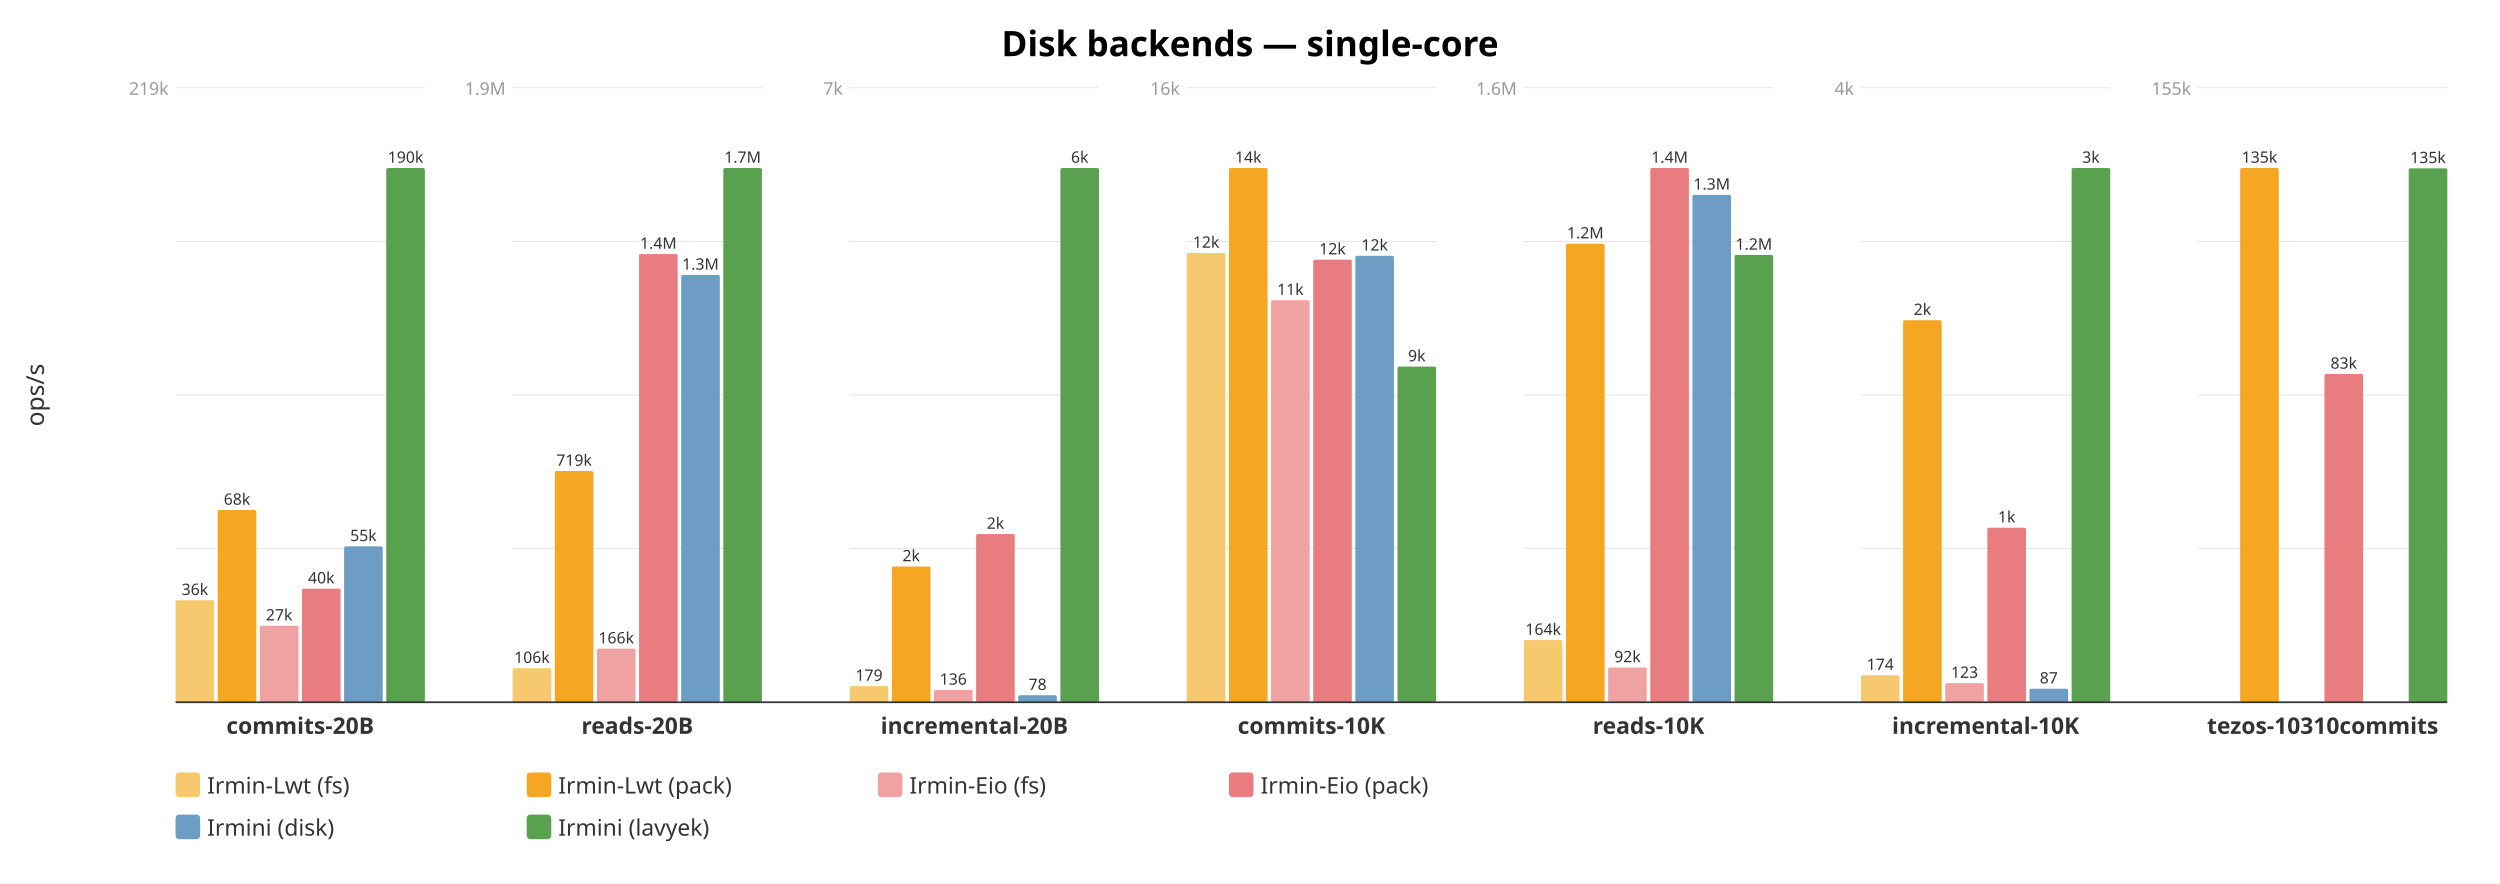
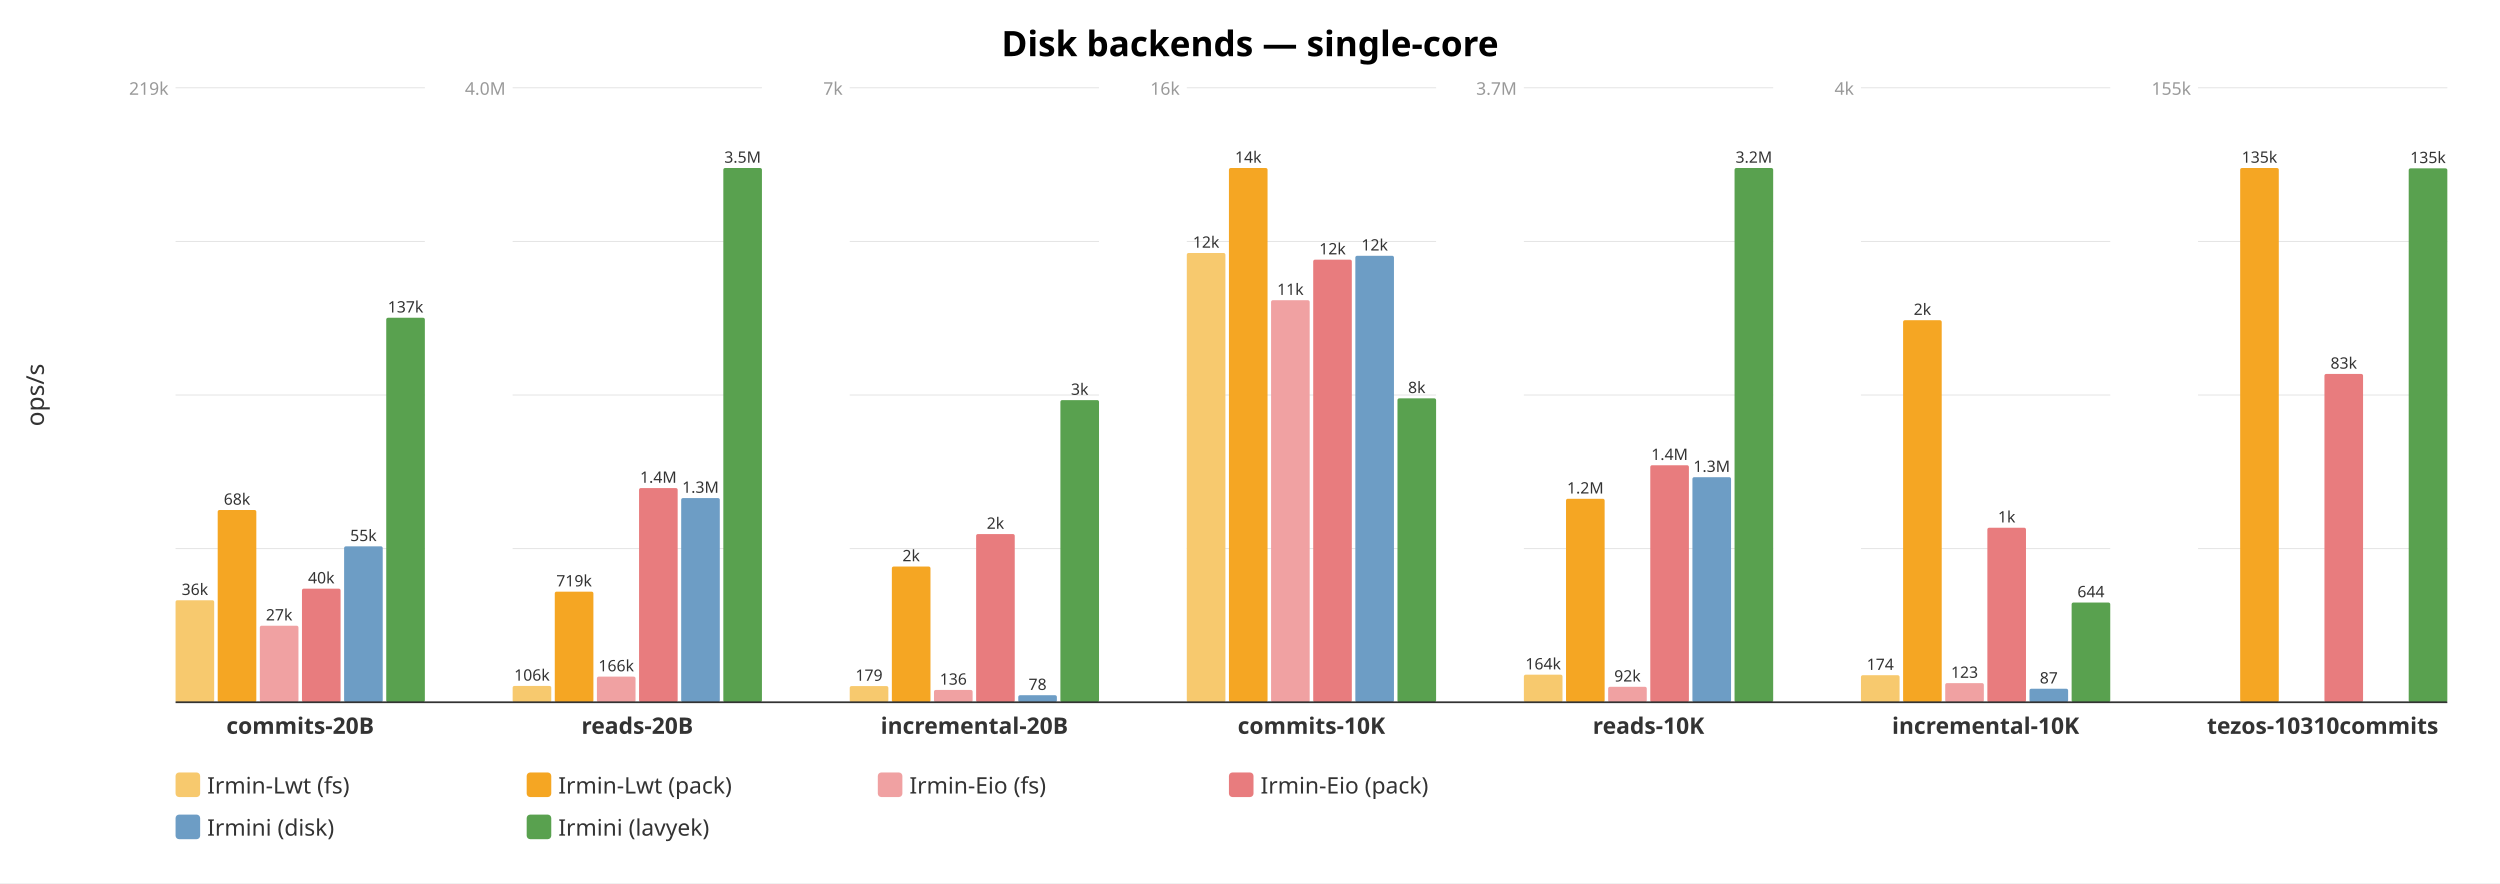
<svg xmlns="http://www.w3.org/2000/svg" width="1424" height="503" font-family="system-ui, sans-serif" font-size="14">
  <rect width="1424" height="503" fill="white" />
  <defs>
</defs>
  <text x="712.0" y="32" text-anchor="middle" font-size="20" font-weight="bold">Disk backends — single-core</text>
  <g transform="translate(100,50)">
    <text x="-75" y="175.0" text-anchor="middle" font-size="14" fill="#333" transform="rotate(-90,-75,175.0)">ops/s</text>
    <line x1="0" y1="262.5" x2="142" y2="262.5" stroke="#e0e0e0" stroke-width="0.5" />
    <line x1="0" y1="175.0" x2="142" y2="175.0" stroke="#e0e0e0" stroke-width="0.5" />
    <line x1="0" y1="87.5" x2="142" y2="87.5" stroke="#e0e0e0" stroke-width="0.5" />
    <line x1="0" y1="0.0" x2="142" y2="0.0" stroke="#e0e0e0" stroke-width="0.5" />
    <text x="-4.0" y="4.0" text-anchor="end" font-size="10" fill="#999">219k</text>
    <rect x="0.0" y="291.9" width="22" height="58.1" fill="#f7c96e" rx="1" />
    <text x="11.0" y="288.9" text-anchor="middle" font-size="9" fill="#333">36k</text>
    <rect x="24.0" y="240.5" width="22" height="109.5" fill="#f5a623" rx="1" />
    <text x="35.0" y="237.5" text-anchor="middle" font-size="9" fill="#333">68k</text>
    <rect x="48.0" y="306.4" width="22" height="43.6" fill="#f0a1a2" rx="1" />
    <text x="59.0" y="303.4" text-anchor="middle" font-size="9" fill="#333">27k</text>
    <rect x="72.0" y="285.3" width="22" height="64.7" fill="#e87c7e" rx="1" />
    <text x="83.0" y="282.3" text-anchor="middle" font-size="9" fill="#333">40k</text>
    <rect x="96.0" y="261.2" width="22" height="88.8" fill="#6d9dc5" rx="1" />
    <text x="107.0" y="258.2" text-anchor="middle" font-size="9" fill="#333">55k</text>
-     <rect x="120.0" y="45.7" width="22" height="304.3" fill="#59a14f" rx="1" />
-     <text x="131.0" y="42.7" text-anchor="middle" font-size="9" fill="#333">190k</text>
+     <rect x="120.0" y="131.0" width="22" height="219.0" fill="#59a14f" rx="1" />
+     <text x="131.0" y="128.0" text-anchor="middle" font-size="9" fill="#333">137k</text>
    <text x="71.0" y="368" text-anchor="middle" font-size="13" font-weight="bold" fill="#333">commits-20B</text>
    <line x1="192" y1="262.5" x2="334" y2="262.5" stroke="#e0e0e0" stroke-width="0.5" />
    <line x1="192" y1="175.0" x2="334" y2="175.0" stroke="#e0e0e0" stroke-width="0.5" />
    <line x1="192" y1="87.5" x2="334" y2="87.5" stroke="#e0e0e0" stroke-width="0.5" />
    <line x1="192" y1="0.0" x2="334" y2="0.0" stroke="#e0e0e0" stroke-width="0.5" />
-     <text x="188.0" y="4.0" text-anchor="end" font-size="10" fill="#999">1.9M</text>
-     <rect x="192.0" y="330.6" width="22" height="19.4" fill="#f7c96e" rx="1" />
-     <text x="203.0" y="327.6" text-anchor="middle" font-size="9" fill="#333">106k</text>
-     <rect x="216.0" y="218.3" width="22" height="131.7" fill="#f5a623" rx="1" />
-     <text x="227.0" y="215.3" text-anchor="middle" font-size="9" fill="#333">719k</text>
-     <rect x="240.0" y="319.5" width="22" height="30.5" fill="#f0a1a2" rx="1" />
-     <text x="251.0" y="316.5" text-anchor="middle" font-size="9" fill="#333">166k</text>
-     <rect x="264.0" y="94.7" width="22" height="255.3" fill="#e87c7e" rx="1" />
-     <text x="275.0" y="91.7" text-anchor="middle" font-size="9" fill="#333">1.4M</text>
-     <rect x="288.0" y="106.6" width="22" height="243.4" fill="#6d9dc5" rx="1" />
-     <text x="299.0" y="103.6" text-anchor="middle" font-size="9" fill="#333">1.3M</text>
+     <text x="188.0" y="4.0" text-anchor="end" font-size="10" fill="#999">4.0M</text>
+     <rect x="192.0" y="340.7" width="22" height="9.3" fill="#f7c96e" rx="1" />
+     <text x="203.0" y="337.7" text-anchor="middle" font-size="9" fill="#333">106k</text>
+     <rect x="216.0" y="287.0" width="22" height="63.0" fill="#f5a623" rx="1" />
+     <text x="227.0" y="284.0" text-anchor="middle" font-size="9" fill="#333">719k</text>
+     <rect x="240.0" y="335.4" width="22" height="14.6" fill="#f0a1a2" rx="1" />
+     <text x="251.0" y="332.4" text-anchor="middle" font-size="9" fill="#333">166k</text>
+     <rect x="264.0" y="228.0" width="22" height="122.0" fill="#e87c7e" rx="1" />
+     <text x="275.0" y="225.0" text-anchor="middle" font-size="9" fill="#333">1.4M</text>
+     <rect x="288.0" y="233.7" width="22" height="116.3" fill="#6d9dc5" rx="1" />
+     <text x="299.0" y="230.7" text-anchor="middle" font-size="9" fill="#333">1.3M</text>
    <rect x="312.0" y="45.7" width="22" height="304.3" fill="#59a14f" rx="1" />
-     <text x="323.0" y="42.7" text-anchor="middle" font-size="9" fill="#333">1.7M</text>
+     <text x="323.0" y="42.7" text-anchor="middle" font-size="9" fill="#333">3.5M</text>
    <text x="263.0" y="368" text-anchor="middle" font-size="13" font-weight="bold" fill="#333">reads-20B</text>
    <line x1="384" y1="262.5" x2="526" y2="262.5" stroke="#e0e0e0" stroke-width="0.5" />
    <line x1="384" y1="175.0" x2="526" y2="175.0" stroke="#e0e0e0" stroke-width="0.5" />
    <line x1="384" y1="87.5" x2="526" y2="87.5" stroke="#e0e0e0" stroke-width="0.5" />
    <line x1="384" y1="0.0" x2="526" y2="0.0" stroke="#e0e0e0" stroke-width="0.5" />
    <text x="380.0" y="4.0" text-anchor="end" font-size="10" fill="#999">7k</text>
    <rect x="384.0" y="340.8" width="22" height="9.2" fill="#f7c96e" rx="1" />
    <text x="395.0" y="337.8" text-anchor="middle" font-size="9" fill="#333">179</text>
    <rect x="408.0" y="272.7" width="22" height="77.3" fill="#f5a623" rx="1" />
    <text x="419.0" y="269.7" text-anchor="middle" font-size="9" fill="#333">2k</text>
    <rect x="432.0" y="343.0" width="22" height="7.0" fill="#f0a1a2" rx="1" />
    <text x="443.0" y="340.0" text-anchor="middle" font-size="9" fill="#333">136</text>
    <rect x="456.0" y="254.2" width="22" height="95.8" fill="#e87c7e" rx="1" />
    <text x="467.0" y="251.2" text-anchor="middle" font-size="9" fill="#333">2k</text>
    <rect x="480.0" y="346.0" width="22" height="4.0" fill="#6d9dc5" rx="1" />
    <text x="491.0" y="343.0" text-anchor="middle" font-size="9" fill="#333">78</text>
-     <rect x="504.0" y="45.7" width="22" height="304.3" fill="#59a14f" rx="1" />
-     <text x="515.0" y="42.7" text-anchor="middle" font-size="9" fill="#333">6k</text>
+     <rect x="504.0" y="177.9" width="22" height="172.1" fill="#59a14f" rx="1" />
+     <text x="515.0" y="174.9" text-anchor="middle" font-size="9" fill="#333">3k</text>
    <text x="455.0" y="368" text-anchor="middle" font-size="13" font-weight="bold" fill="#333">incremental-20B</text>
    <line x1="576" y1="262.5" x2="718" y2="262.5" stroke="#e0e0e0" stroke-width="0.5" />
    <line x1="576" y1="175.0" x2="718" y2="175.0" stroke="#e0e0e0" stroke-width="0.5" />
    <line x1="576" y1="87.5" x2="718" y2="87.5" stroke="#e0e0e0" stroke-width="0.5" />
    <line x1="576" y1="0.0" x2="718" y2="0.0" stroke="#e0e0e0" stroke-width="0.5" />
    <text x="572.0" y="4.0" text-anchor="end" font-size="10" fill="#999">16k</text>
    <rect x="576.0" y="94.1" width="22" height="255.9" fill="#f7c96e" rx="1" />
    <text x="587.0" y="91.1" text-anchor="middle" font-size="9" fill="#333">12k</text>
    <rect x="600.0" y="45.7" width="22" height="304.3" fill="#f5a623" rx="1" />
    <text x="611.0" y="42.7" text-anchor="middle" font-size="9" fill="#333">14k</text>
    <rect x="624.0" y="121.0" width="22" height="229.0" fill="#f0a1a2" rx="1" />
    <text x="635.0" y="118.0" text-anchor="middle" font-size="9" fill="#333">11k</text>
    <rect x="648.0" y="97.9" width="22" height="252.1" fill="#e87c7e" rx="1" />
    <text x="659.0" y="94.9" text-anchor="middle" font-size="9" fill="#333">12k</text>
    <rect x="672.0" y="95.7" width="22" height="254.3" fill="#6d9dc5" rx="1" />
    <text x="683.0" y="92.7" text-anchor="middle" font-size="9" fill="#333">12k</text>
-     <rect x="696.0" y="158.8" width="22" height="191.2" fill="#59a14f" rx="1" />
-     <text x="707.0" y="155.8" text-anchor="middle" font-size="9" fill="#333">9k</text>
+     <rect x="696.0" y="176.9" width="22" height="173.1" fill="#59a14f" rx="1" />
+     <text x="707.0" y="173.9" text-anchor="middle" font-size="9" fill="#333">8k</text>
    <text x="647.0" y="368" text-anchor="middle" font-size="13" font-weight="bold" fill="#333">commits-10K</text>
    <line x1="768" y1="262.5" x2="910" y2="262.5" stroke="#e0e0e0" stroke-width="0.5" />
    <line x1="768" y1="175.0" x2="910" y2="175.0" stroke="#e0e0e0" stroke-width="0.5" />
    <line x1="768" y1="87.5" x2="910" y2="87.5" stroke="#e0e0e0" stroke-width="0.5" />
    <line x1="768" y1="0.0" x2="910" y2="0.0" stroke="#e0e0e0" stroke-width="0.5" />
-     <text x="764.0" y="4.0" text-anchor="end" font-size="10" fill="#999">1.6M</text>
-     <rect x="768.0" y="314.6" width="22" height="35.4" fill="#f7c96e" rx="1" />
-     <text x="779.0" y="311.6" text-anchor="middle" font-size="9" fill="#333">164k</text>
-     <rect x="792.0" y="88.8" width="22" height="261.2" fill="#f5a623" rx="1" />
-     <text x="803.0" y="85.8" text-anchor="middle" font-size="9" fill="#333">1.2M</text>
-     <rect x="816.0" y="330.2" width="22" height="19.8" fill="#f0a1a2" rx="1" />
-     <text x="827.0" y="327.2" text-anchor="middle" font-size="9" fill="#333">92k</text>
-     <rect x="840.0" y="45.7" width="22" height="304.3" fill="#e87c7e" rx="1" />
-     <text x="851.0" y="42.7" text-anchor="middle" font-size="9" fill="#333">1.4M</text>
-     <rect x="864.0" y="61.0" width="22" height="289.0" fill="#6d9dc5" rx="1" />
-     <text x="875.0" y="58.0" text-anchor="middle" font-size="9" fill="#333">1.3M</text>
-     <rect x="888.0" y="95.2" width="22" height="254.8" fill="#59a14f" rx="1" />
-     <text x="899.0" y="92.2" text-anchor="middle" font-size="9" fill="#333">1.2M</text>
+     <text x="764.0" y="4.0" text-anchor="end" font-size="10" fill="#999">3.7M</text>
+     <rect x="768.0" y="334.3" width="22" height="15.7" fill="#f7c96e" rx="1" />
+     <text x="779.0" y="331.3" text-anchor="middle" font-size="9" fill="#333">164k</text>
+     <rect x="792.0" y="234.1" width="22" height="115.9" fill="#f5a623" rx="1" />
+     <text x="803.0" y="231.1" text-anchor="middle" font-size="9" fill="#333">1.2M</text>
+     <rect x="816.0" y="341.2" width="22" height="8.8" fill="#f0a1a2" rx="1" />
+     <text x="827.0" y="338.2" text-anchor="middle" font-size="9" fill="#333">92k</text>
+     <rect x="840.0" y="215.0" width="22" height="135.0" fill="#e87c7e" rx="1" />
+     <text x="851.0" y="212.0" text-anchor="middle" font-size="9" fill="#333">1.4M</text>
+     <rect x="864.0" y="221.8" width="22" height="128.2" fill="#6d9dc5" rx="1" />
+     <text x="875.0" y="218.8" text-anchor="middle" font-size="9" fill="#333">1.3M</text>
+     <rect x="888.0" y="45.7" width="22" height="304.3" fill="#59a14f" rx="1" />
+     <text x="899.0" y="42.7" text-anchor="middle" font-size="9" fill="#333">3.2M</text>
    <text x="839.0" y="368" text-anchor="middle" font-size="13" font-weight="bold" fill="#333">reads-10K</text>
    <line x1="960" y1="262.5" x2="1102" y2="262.5" stroke="#e0e0e0" stroke-width="0.5" />
    <line x1="960" y1="175.0" x2="1102" y2="175.0" stroke="#e0e0e0" stroke-width="0.5" />
    <line x1="960" y1="87.5" x2="1102" y2="87.5" stroke="#e0e0e0" stroke-width="0.5" />
    <line x1="960" y1="0.0" x2="1102" y2="0.0" stroke="#e0e0e0" stroke-width="0.5" />
    <text x="956.0" y="4.0" text-anchor="end" font-size="10" fill="#999">4k</text>
    <rect x="960.0" y="334.6" width="22" height="15.4" fill="#f7c96e" rx="1" />
    <text x="971.0" y="331.6" text-anchor="middle" font-size="9" fill="#333">174</text>
    <rect x="984.0" y="132.4" width="22" height="217.6" fill="#f5a623" rx="1" />
    <text x="995.0" y="129.4" text-anchor="middle" font-size="9" fill="#333">2k</text>
    <rect x="1008.0" y="339.1" width="22" height="10.9" fill="#f0a1a2" rx="1" />
    <text x="1019.0" y="336.1" text-anchor="middle" font-size="9" fill="#333">123</text>
    <rect x="1032.0" y="250.6" width="22" height="99.4" fill="#e87c7e" rx="1" />
    <text x="1043.0" y="247.6" text-anchor="middle" font-size="9" fill="#333">1k</text>
    <rect x="1056.0" y="342.3" width="22" height="7.7" fill="#6d9dc5" rx="1" />
    <text x="1067.0" y="339.3" text-anchor="middle" font-size="9" fill="#333">87</text>
-     <rect x="1080.0" y="45.7" width="22" height="304.3" fill="#59a14f" rx="1" />
-     <text x="1091.0" y="42.7" text-anchor="middle" font-size="9" fill="#333">3k</text>
+     <rect x="1080.0" y="293.2" width="22" height="56.8" fill="#59a14f" rx="1" />
+     <text x="1091.0" y="290.2" text-anchor="middle" font-size="9" fill="#333">644</text>
    <text x="1031.0" y="368" text-anchor="middle" font-size="13" font-weight="bold" fill="#333">incremental-10K</text>
    <line x1="1152" y1="262.5" x2="1294" y2="262.5" stroke="#e0e0e0" stroke-width="0.5" />
    <line x1="1152" y1="175.0" x2="1294" y2="175.0" stroke="#e0e0e0" stroke-width="0.5" />
    <line x1="1152" y1="87.5" x2="1294" y2="87.5" stroke="#e0e0e0" stroke-width="0.5" />
    <line x1="1152" y1="0.0" x2="1294" y2="0.0" stroke="#e0e0e0" stroke-width="0.5" />
    <text x="1148.0" y="4.0" text-anchor="end" font-size="10" fill="#999">155k</text>
    <rect x="1176.0" y="45.7" width="22" height="304.3" fill="#f5a623" rx="1" />
    <text x="1187.0" y="42.7" text-anchor="middle" font-size="9" fill="#333">135k</text>
    <rect x="1224.0" y="163.0" width="22" height="187.0" fill="#e87c7e" rx="1" />
    <text x="1235.0" y="160.0" text-anchor="middle" font-size="9" fill="#333">83k</text>
    <rect x="1272.0" y="45.9" width="22" height="304.1" fill="#59a14f" rx="1" />
    <text x="1283.0" y="42.9" text-anchor="middle" font-size="9" fill="#333">135k</text>
    <text x="1223.0" y="368" text-anchor="middle" font-size="13" font-weight="bold" fill="#333">tezos-10310commits</text>
    <line x1="0" y1="350" x2="1294" y2="350" stroke="#333" stroke-width="1" />
  </g>
  <g transform="translate(100,440)">
    <rect x="0" y="0" width="14" height="14" fill="#f7c96e" rx="2" />
    <text x="18" y="12" font-size="13" fill="#333">Irmin-Lwt (fs)</text>
    <rect x="200" y="0" width="14" height="14" fill="#f5a623" rx="2" />
    <text x="218" y="12" font-size="13" fill="#333">Irmin-Lwt (pack)</text>
    <rect x="400" y="0" width="14" height="14" fill="#f0a1a2" rx="2" />
    <text x="418" y="12" font-size="13" fill="#333">Irmin-Eio (fs)</text>
    <rect x="600" y="0" width="14" height="14" fill="#e87c7e" rx="2" />
    <text x="618" y="12" font-size="13" fill="#333">Irmin-Eio (pack)</text>
    <rect x="0" y="24" width="14" height="14" fill="#6d9dc5" rx="2" />
    <text x="18" y="36" font-size="13" fill="#333">Irmini (disk)</text>
    <rect x="200" y="24" width="14" height="14" fill="#59a14f" rx="2" />
    <text x="218" y="36" font-size="13" fill="#333">Irmini (lavyek)</text>
  </g>
</svg>
